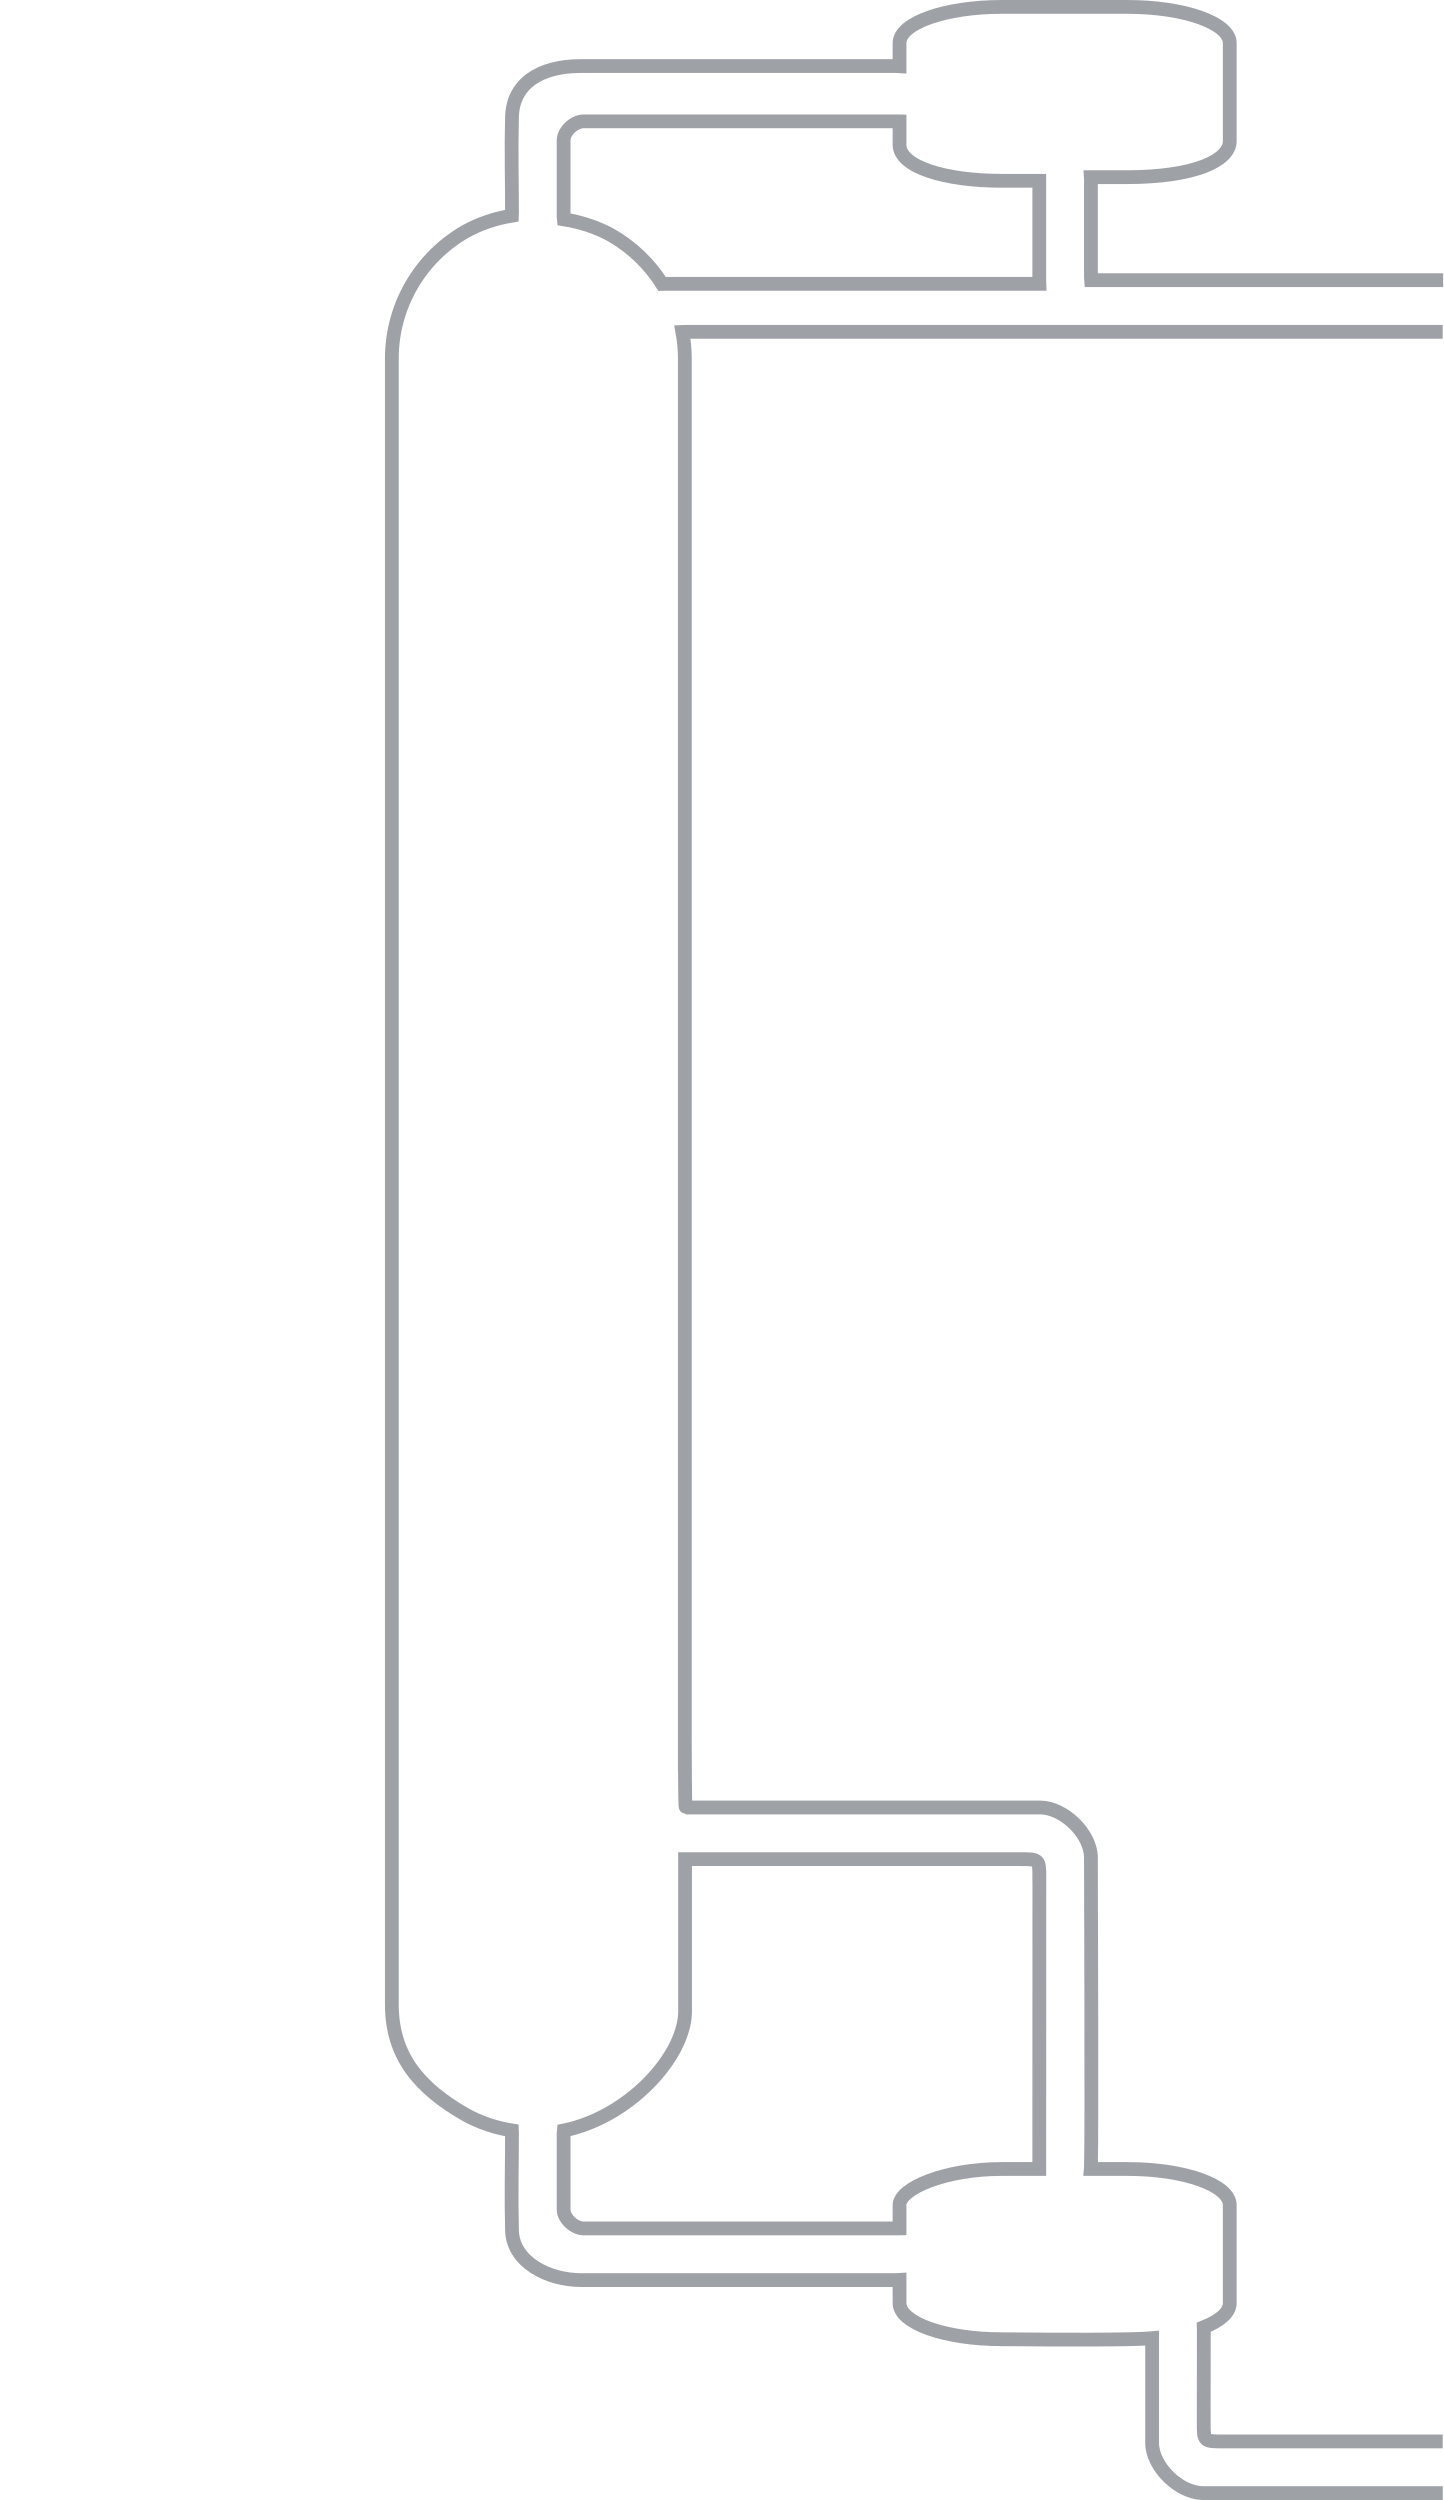
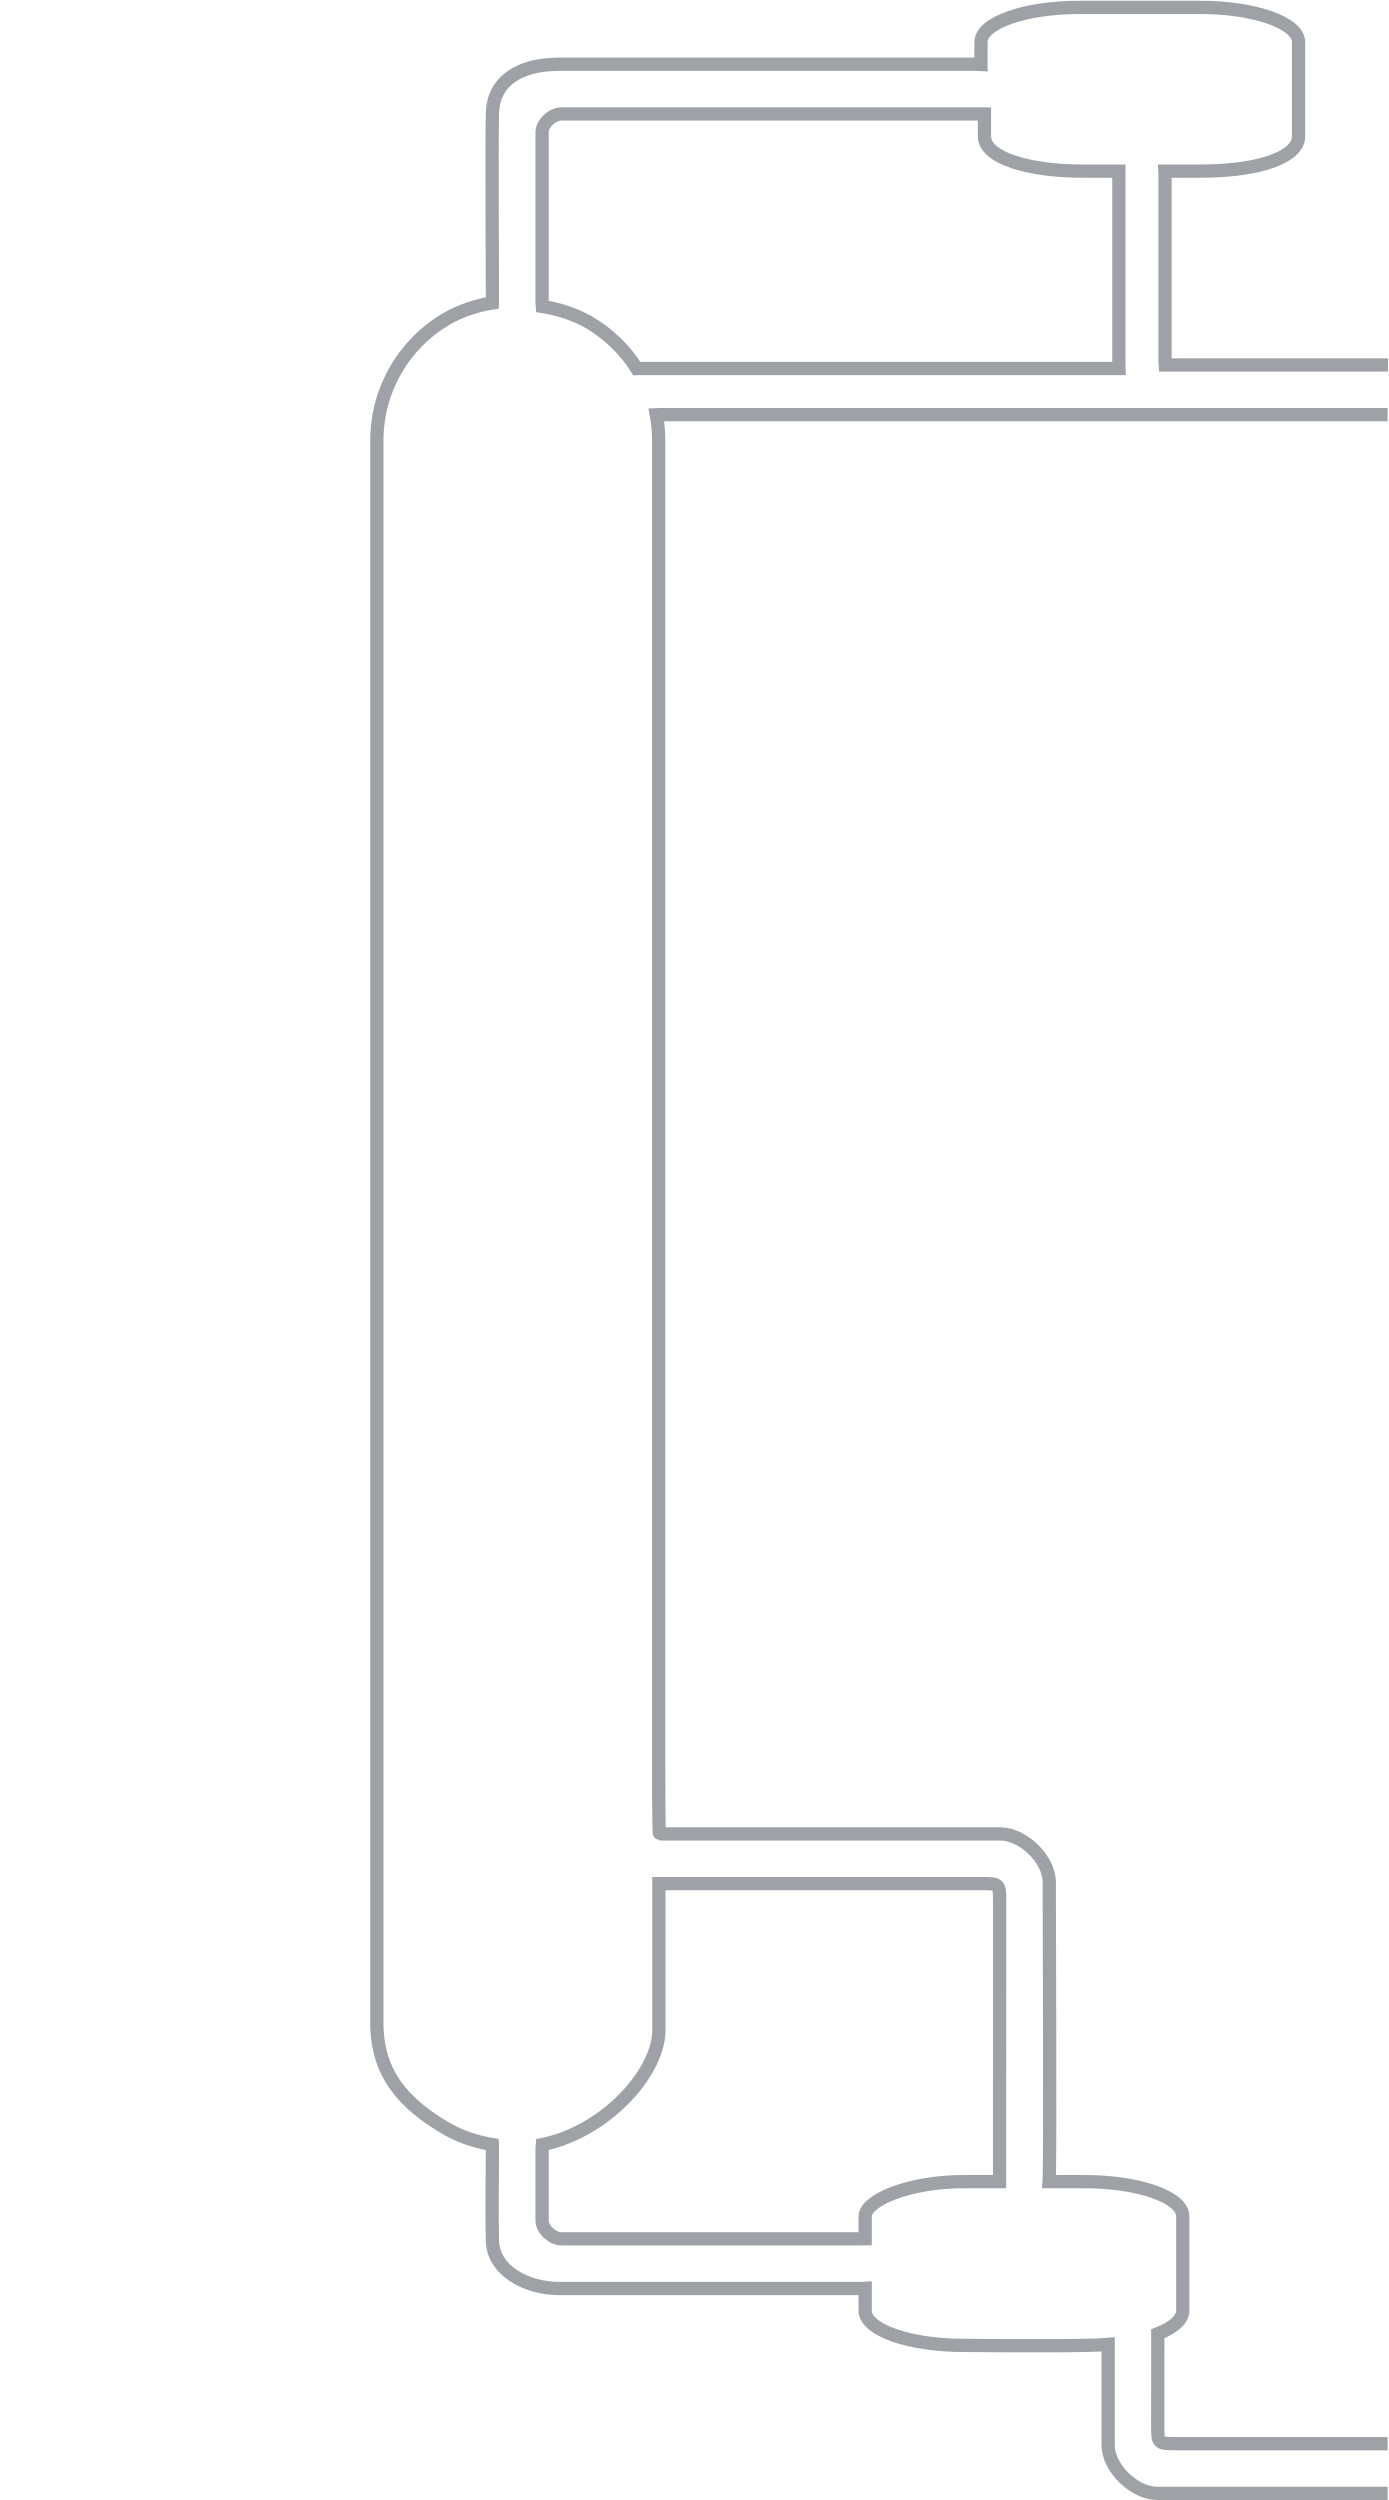
- <svg xmlns="http://www.w3.org/2000/svg" width="209.316mm" height="362.6mm" viewBox="0 0 209.316 362.6" version="1.1" id="svg5203">
+ <svg xmlns="http://www.w3.org/2000/svg" width="209.316mm" height="377mm" viewBox="0 0 209.316 377" version="1.1" id="svg5203">
  <defs id="defs5197" />
-   <g id="layer1" transform="translate(104.6582,120.4749)">
-     <path d="M -8.176,-79.309 H 46.094 l -0.016,-0.48 v -14.165 -0.297 h -5.436 c -8.218,0 -14.834,-1.998 -14.834,-5.238 v -3.377 l -0.555,-0.011 h -45.254 c -1.335,0 -2.909,1.417 -2.909,2.752 v 10.99 l 0.041,0.469 c 2.517,0.402 4.891,1.199 6.912,2.329 3.031,1.75 5.525,4.184 7.333,7.043 z" style="fill:none;stroke:#9ea1a6;stroke-width:2;stroke-linecap:butt;stroke-linejoin:miter;stroke-miterlimit:4;stroke-dasharray:none;stroke-opacity:1" id="path4544-4-5-1-5" />
+   <g id="layer1" transform="translate(104.6582,134.8752)">
+     <path d="m -8.176,-79.309 h 72.262 l -0.016,-0.48 v -28.982 -0.297 h -5.436 c -8.218,0 -14.834,-1.998 -14.834,-5.238 v -3.377 l -0.555,-0.011 h -63.246 c -1.335,0 -2.909,1.417 -2.909,2.752 v 25.807 l 0.041,0.469 c 2.517,0.402 4.891,1.199 6.912,2.329 3.031,1.75 5.525,4.184 7.333,7.043 z" style="fill:none;stroke:#9ea1a6;stroke-width:2;stroke-linecap:butt;stroke-linejoin:miter;stroke-miterlimit:4;stroke-dasharray:none;stroke-opacity:1" id="path4544-4-5-1-5" />
    <path d="m 46.09,151.887 c 0,3.255 -0.012,38.677 -0.012,41.931 v 0.297 h -5.436 c -8.218,0 -14.834,2.809 -14.834,5.238 v 3.377 l -0.555,0.011 h -45.254 c -1.335,0 -2.909,-1.417 -2.909,-2.752 v -10.99 l 0.041,-0.469 c 9.316,-1.889 17.353,-10.533 17.572,-17.045 V 149.174 H 43.188 c 2.89,0 2.898,-0.003 2.898,2.713 z" style="fill:none;stroke:#9ea1a6;stroke-width:2;stroke-linecap:butt;stroke-linejoin:miter;stroke-miterlimit:4;stroke-dasharray:none;stroke-opacity:1" id="path4544-4-5-9-1-5" />
-     <path id="path4546-8-7-9-1-7-3" style="fill:none;stroke:#9ea1a6;stroke-width:2;stroke-linecap:butt;stroke-linejoin:miter;stroke-miterlimit:4;stroke-dasharray:none;stroke-opacity:1" d="m -37.201,-86.865 c -6.574,3.796 -10.624,10.81 -10.624,18.401 V 44.876 c 0,0 1.98e-4,75.973 -2.01e-4,86.866 -2.01e-4,10.893 0,38.49 0,38.49 0,7.591 4.05,12.174 10.624,15.969 m 2.01e-4,-273.066 c 2.104,-1.183 4.418,-1.944 6.783,-2.328 l 0.019,-0.47 c 0,-4.622 -0.128,-9.247 0,-13.867 0.13,-4.711 3.879,-7.367 10.031,-7.367 h 45.624 l 0.555,0.032 v -3.37 c 0,-2.902 6.616,-5.238 14.834,-5.238 h 18.226 c 8.218,0 14.834,2.336 14.834,5.238 v 14.219 c 0,2.902 -5.279,5.218 -14.834,5.238 h -5.319 l 0.018,0.297 v 14.231 l 0.031,0.414 h 51.057 m -0.067,7.492 H -5.188 l -0.496,0.019 c 0.233,1.261 0.354,2.554 0.354,3.863 V 44.875 c 0,0 10e-5,75.975 -1.01e-4,86.868 -2.64e-4,10.893 0,-1.217 0,-1.217 0.027,1.299 -0.03,11.155 0.142,11.155 H 46.176 c 3.458,0 7.394,3.819 7.394,7.278 0,5.377 0.149,39.908 0,44.859 0,0.099 -0.018,0.297 -0.018,0.297 H 58.87 c 8.218,0 14.834,2.336 14.834,5.238 v 14.219 c 0,1.346 -1.424,2.571 -3.772,3.497 l 0.01,0.438 c 0,3.254 -0.012,10.157 -0.012,13.411 0,2.716 0.01,2.713 2.898,2.713 h 31.763 m 0.01,7.492 h -34.761 c -3.458,0 -7.394,-3.819 -7.394,-7.278 v -14.86 -0.329 c -1.145,0.099 -2.384,0.127 -3.576,0.152 -6.074,0.129 -18.226,0 -18.226,0 -8.218,0 -14.834,-2.336 -14.834,-5.239 v -3.37 l -0.555,0.032 h -45.624 c -4.827,0 -10.031,-2.654 -10.031,-7.367 -0.128,-4.621 0,-9.245 0,-13.867 l -0.019,-0.47 c -2.365,-0.385 -4.679,-1.145 -6.783,-2.328" />
+     <path id="path4546-8-7-9-1-7-3" style="fill:none;stroke:#9ea1a6;stroke-width:2;stroke-linecap:butt;stroke-linejoin:miter;stroke-miterlimit:4;stroke-dasharray:none;stroke-opacity:1" d="m -37.201,-86.865 c -6.574,3.796 -10.624,10.81 -10.624,18.401 V 44.876 c 0,0 1.98e-4,75.973 -2.01e-4,86.866 -2.01e-4,10.893 0,38.49 0,38.49 0,7.591 4.05,12.174 10.624,15.969 m 2.01e-4,-273.066 c 2.104,-1.183 4.418,-1.944 6.783,-2.328 l 0.019,-0.47 c 0,-4.622 -0.128,-23.534 0,-28.155 0.13,-4.711 3.879,-7.367 10.031,-7.367 h 63.087 l 0.555,0.032 v -3.37 c 0,-2.902 6.616,-5.238 14.834,-5.238 h 18.226 c 8.218,0 14.834,2.336 14.834,5.238 v 14.219 c 0,2.902 -5.279,5.218 -14.834,5.238 h -5.319 l 0.018,0.297 v 28.519 l 0.031,0.414 h 33.594 m -0.067,7.492 H -5.188 l -0.496,0.019 c 0.233,1.261 0.354,2.554 0.354,3.863 V 44.875 c 0,0 10e-5,75.975 -1.01e-4,86.868 -2.64e-4,10.893 0,-1.217 0,-1.217 0.027,1.299 -0.03,11.155 0.142,11.155 H 46.176 c 3.458,0 7.394,3.819 7.394,7.278 0,5.377 0.149,39.908 0,44.859 0,0.099 -0.018,0.297 -0.018,0.297 H 58.87 c 8.218,0 14.834,2.336 14.834,5.238 v 14.219 c 0,1.346 -1.424,2.571 -3.772,3.497 l 0.01,0.438 c 0,3.254 -0.012,10.157 -0.012,13.411 0,2.716 0.01,2.713 2.898,2.713 h 31.763 m 0.01,7.492 h -34.761 c -3.458,0 -7.394,-3.819 -7.394,-7.278 v -14.86 -0.329 c -1.145,0.099 -2.384,0.127 -3.576,0.152 -6.074,0.129 -18.226,0 -18.226,0 -8.218,0 -14.834,-2.336 -14.834,-5.239 v -3.37 l -0.555,0.032 h -45.624 c -4.827,0 -10.031,-2.654 -10.031,-7.367 -0.128,-4.621 0,-9.245 0,-13.867 l -0.019,-0.47 c -2.365,-0.385 -4.679,-1.145 -6.783,-2.328" />
  </g>
</svg>
